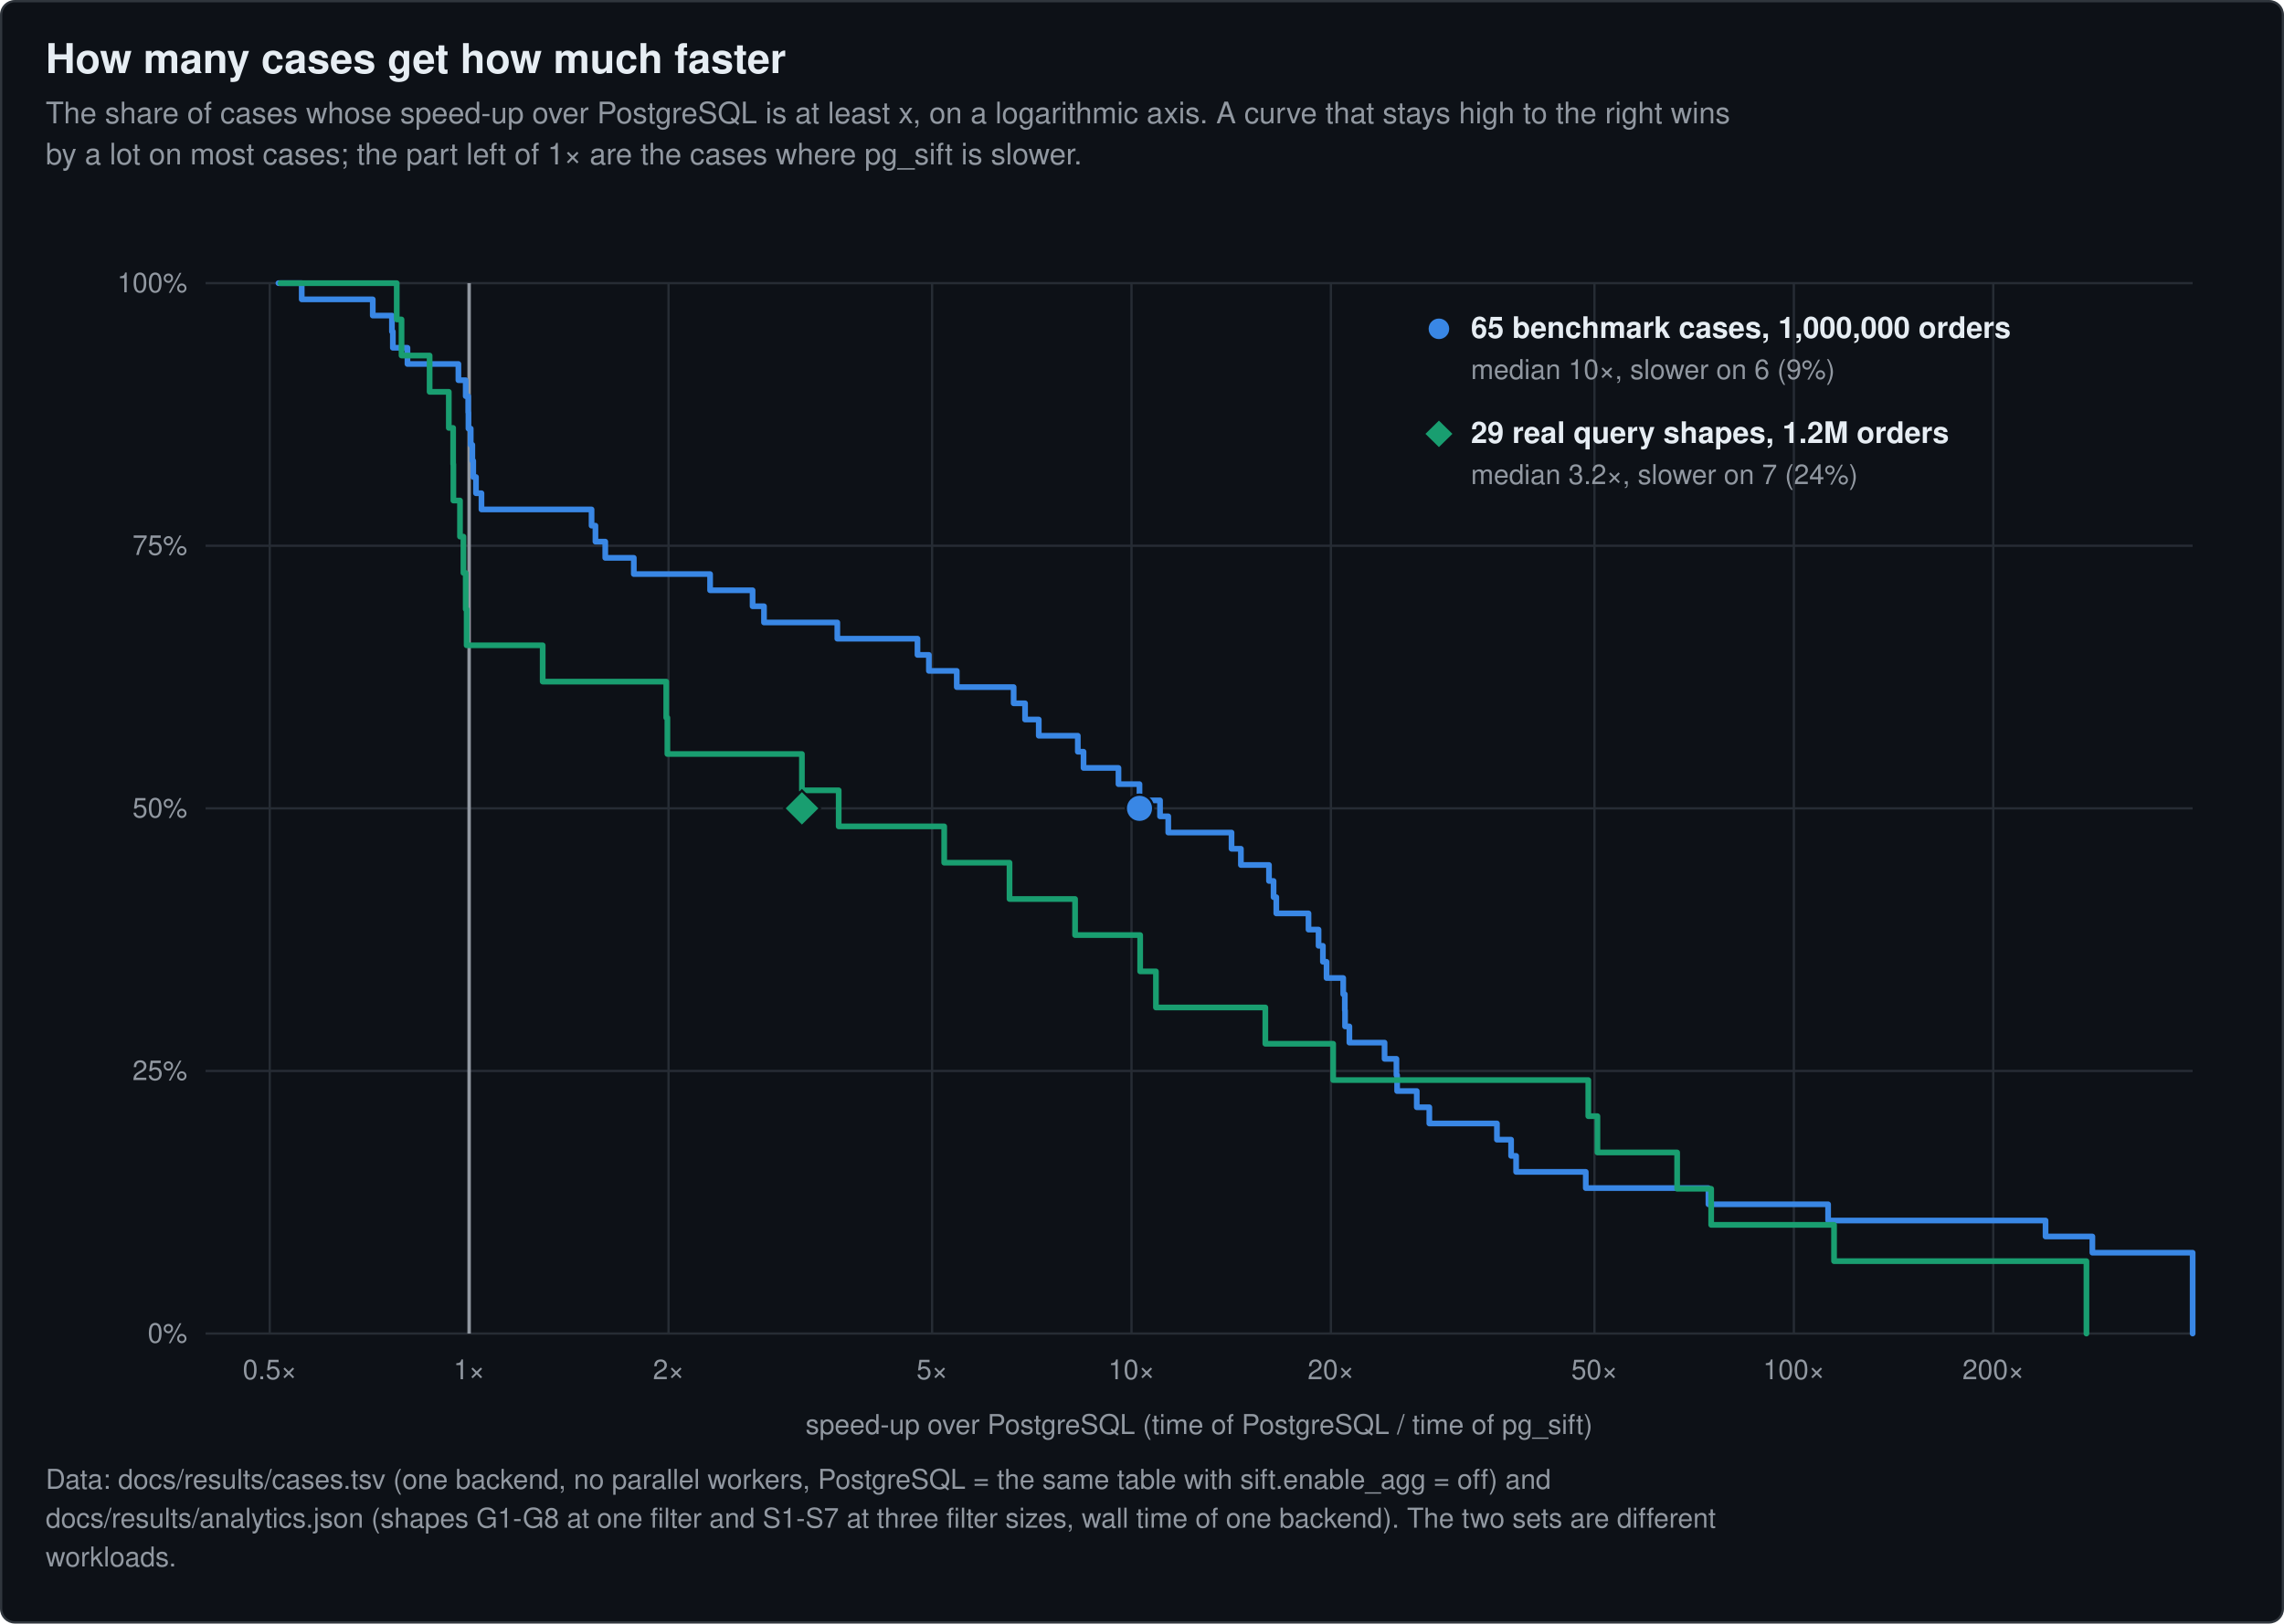
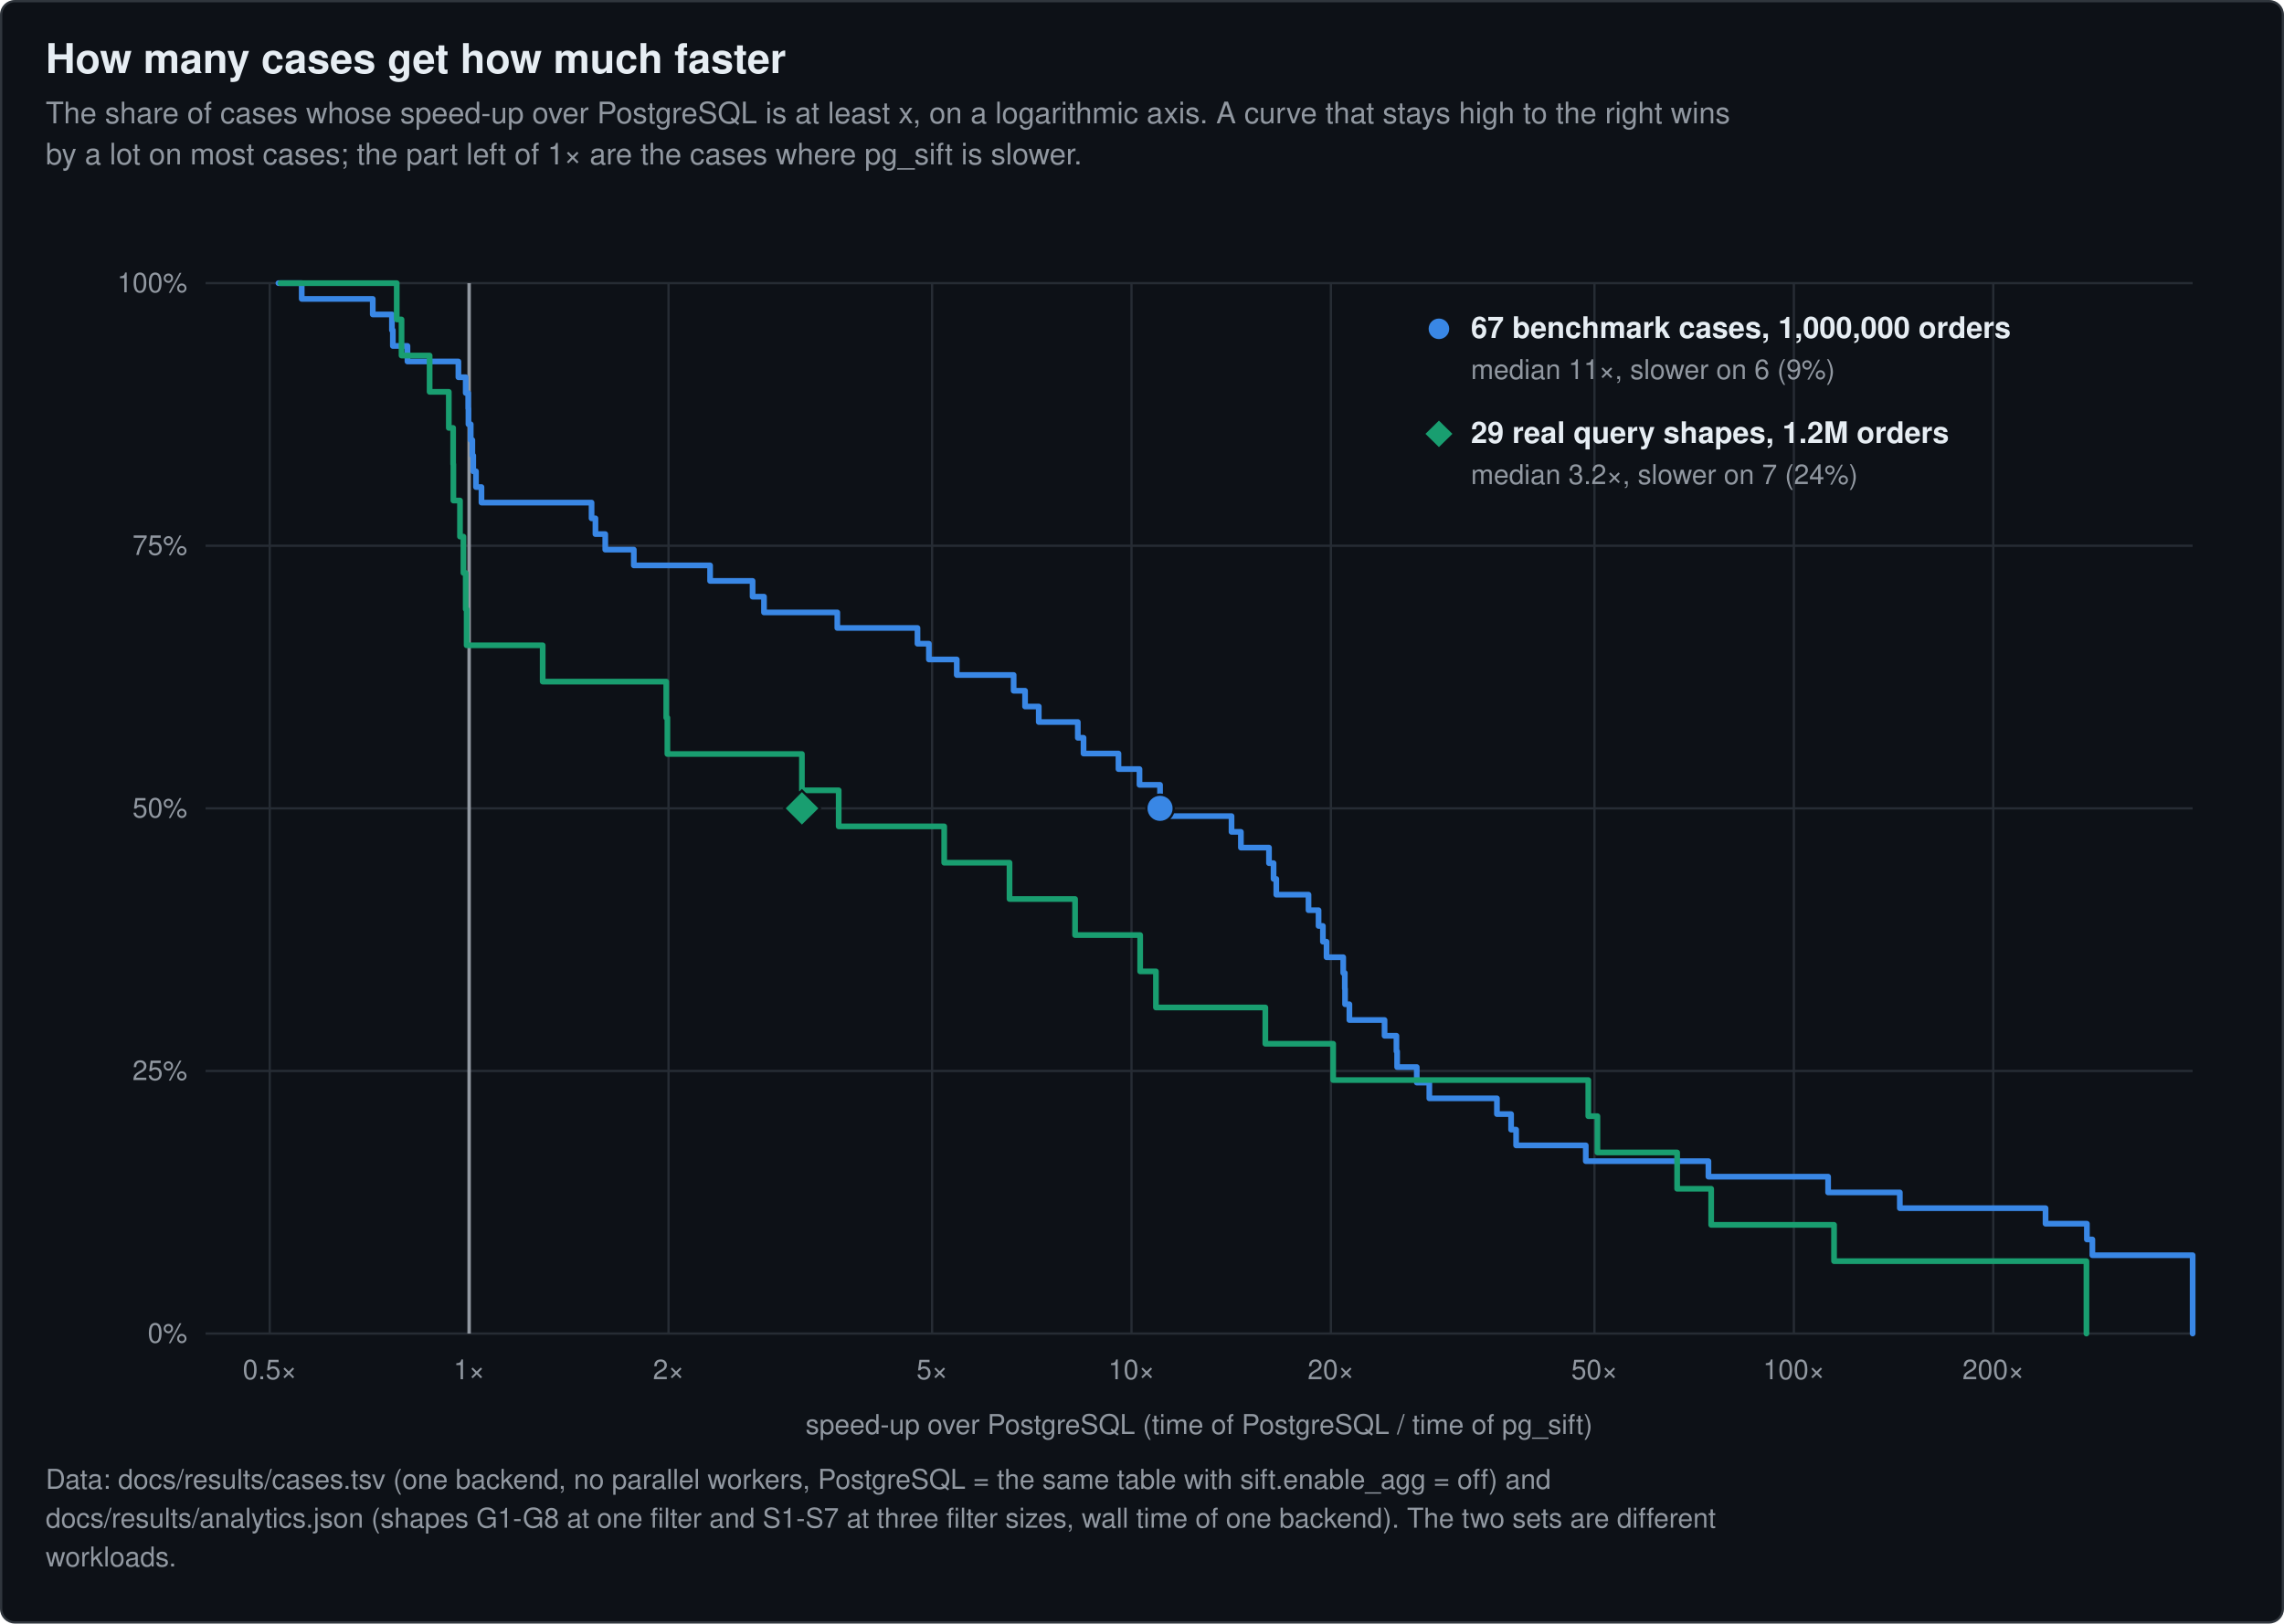
<svg xmlns="http://www.w3.org/2000/svg" width="1000" height="711" viewBox="0 0 1000 711" role="img" aria-labelledby="t d" font-family="Helvetica, Arial, sans-serif">
  <rect x="0.5" y="0.5" width="999" height="710" rx="6" fill="#0d1117" stroke="#30363d" />
  <text x="20" y="32" font-size="18" text-anchor="start" fill="#e6edf3" font-weight="bold">How many cases get how much faster</text>
  <text x="20" y="54" font-size="13" text-anchor="start" fill="#9198a1">The share of cases whose speed-up over PostgreSQL is at least x, on a logarithmic axis. A curve that stays high to the right wins</text>
  <text x="20" y="72" font-size="13" text-anchor="start" fill="#9198a1">by a lot on most cases; the part left of 1× are the cases where pg_sift is slower.</text>
  <line x1="90" y1="584" x2="960" y2="584" stroke="#262c34" stroke-width="1" />
  <text x="82" y="588" font-size="12" text-anchor="end" fill="#9198a1">0%</text>
  <line x1="90" y1="469" x2="960" y2="469" stroke="#262c34" stroke-width="1" />
  <text x="82" y="473" font-size="12" text-anchor="end" fill="#9198a1">25%</text>
  <line x1="90" y1="354" x2="960" y2="354" stroke="#262c34" stroke-width="1" />
  <text x="82" y="358" font-size="12" text-anchor="end" fill="#9198a1">50%</text>
  <line x1="90" y1="239" x2="960" y2="239" stroke="#262c34" stroke-width="1" />
  <text x="82" y="243" font-size="12" text-anchor="end" fill="#9198a1">75%</text>
  <line x1="90" y1="124" x2="960" y2="124" stroke="#262c34" stroke-width="1" />
  <text x="82" y="128" font-size="12" text-anchor="end" fill="#9198a1">100%</text>
  <line x1="118.1" y1="124" x2="118.1" y2="584" stroke="#262c34" stroke-width="1" />
  <text x="118.1" y="604" font-size="12" text-anchor="middle" fill="#9198a1">0.5×</text>
  <line x1="205.4" y1="124" x2="205.4" y2="584" stroke="#9198a1" stroke-width="1.5" />
  <text x="205.4" y="604" font-size="12" text-anchor="middle" fill="#9198a1">1×</text>
  <line x1="292.7" y1="124" x2="292.7" y2="584" stroke="#262c34" stroke-width="1" />
  <text x="292.7" y="604" font-size="12" text-anchor="middle" fill="#9198a1">2×</text>
  <line x1="408.1" y1="124" x2="408.1" y2="584" stroke="#262c34" stroke-width="1" />
  <text x="408.1" y="604" font-size="12" text-anchor="middle" fill="#9198a1">5×</text>
  <line x1="495.4" y1="124" x2="495.4" y2="584" stroke="#262c34" stroke-width="1" />
  <text x="495.4" y="604" font-size="12" text-anchor="middle" fill="#9198a1">10×</text>
  <line x1="582.7" y1="124" x2="582.7" y2="584" stroke="#262c34" stroke-width="1" />
  <text x="582.7" y="604" font-size="12" text-anchor="middle" fill="#9198a1">20×</text>
  <line x1="698.1" y1="124" x2="698.1" y2="584" stroke="#262c34" stroke-width="1" />
  <text x="698.1" y="604" font-size="12" text-anchor="middle" fill="#9198a1">50×</text>
  <line x1="785.4" y1="124" x2="785.4" y2="584" stroke="#262c34" stroke-width="1" />
  <text x="785.4" y="604" font-size="12" text-anchor="middle" fill="#9198a1">100×</text>
  <line x1="872.7" y1="124" x2="872.7" y2="584" stroke="#262c34" stroke-width="1" />
  <text x="872.7" y="604" font-size="12" text-anchor="middle" fill="#9198a1">200×</text>
  <text x="525" y="628" font-size="12" text-anchor="middle" fill="#9198a1">speed-up over PostgreSQL (time of PostgreSQL / time of pg_sift)</text>
-   <polyline fill="none" stroke="#3987e5" stroke-width="2.5" stroke-linejoin="round" stroke-linecap="round" points="121.9,124 121.9,124 121.9,124 132.1,124 132.1,131.1 163.2,131.1 163.2,138.2 171.6,138.2 171.6,145.2 172,145.2 172,152.3 178.4,152.3 178.4,159.4 200.7,159.4 200.7,166.5 203.9,166.5 203.9,173.5 205,173.5 205,180.6 205.1,180.6 205.1,187.7 206.1,187.7 206.1,194.8 206.8,194.8 206.8,201.8 207.2,201.8 207.2,208.9 208.4,208.9 208.4,216 210.8,216 210.8,223.1 259,223.1 259,230.2 260.7,230.2 260.7,237.2 265,237.2 265,244.3 277.5,244.3 277.5,251.4 310.9,251.4 310.9,258.5 329.5,258.5 329.5,265.5 334.5,265.5 334.5,272.6 366.6,272.6 366.6,279.7 401.7,279.7 401.7,286.8 406.7,286.8 406.7,293.8 418.9,293.8 418.9,300.9 443.8,300.9 443.8,308 448.8,308 448.8,315.1 454.8,315.1 454.8,322.2 471.9,322.2 471.9,329.2 474.4,329.2 474.4,336.3 489.7,336.3 489.7,343.4 498.9,343.4 498.9,350.5 507.9,350.5 507.9,357.5 511.5,357.5 511.5,364.6 539.2,364.6 539.2,371.7 543.3,371.7 543.3,378.8 555.6,378.8 555.6,385.8 557.6,385.8 557.6,392.9 558.8,392.9 558.8,400 572.9,400 572.9,407.1 577.3,407.1 577.3,414.2 579.2,414.2 579.2,421.2 580.8,421.2 580.8,428.3 588.1,428.3 588.1,435.4 588.8,435.4 588.8,442.5 588.9,442.5 588.9,449.5 590.8,449.5 590.8,456.6 606.2,456.6 606.2,463.7 611.4,463.7 611.4,470.8 611.7,470.8 611.7,477.8 620.3,477.8 620.3,484.9 625.8,484.9 625.8,492 655.4,492 655.4,499.1 661.6,499.1 661.6,506.2 663.8,506.2 663.8,513.2 694.3,513.2 694.3,520.3 748,520.3 748,527.4 800.4,527.4 800.4,534.5 895.6,534.5 895.6,541.5 916.1,541.5 916.1,548.6 960,548.6 960,555.7 960,555.7 960,562.8 960,562.8 960,569.8 960,569.8 960,576.9 960,584" />
-   <circle cx="498.9" cy="354" r="5.5" fill="#3987e5" stroke="#0d1117" stroke-width="2" paint-order="stroke" />
+   <polyline fill="none" stroke="#3987e5" stroke-width="2.5" stroke-linejoin="round" stroke-linecap="round" points="121.9,124 121.9,124 121.9,124 132.1,124 132.1,130.9 163.2,130.9 163.2,137.7 171.6,137.7 171.6,144.6 172,144.6 172,151.5 178.4,151.5 178.4,158.3 200.7,158.3 200.7,165.2 203.9,165.2 203.9,172.1 205,172.1 205,178.9 205.1,178.9 205.1,185.8 206.1,185.8 206.1,192.7 206.8,192.7 206.8,199.5 207.2,199.5 207.2,206.4 208.4,206.4 208.4,213.3 210.8,213.3 210.8,220.1 259,220.1 259,227 260.7,227 260.7,233.9 265,233.9 265,240.7 277.5,240.7 277.5,247.6 310.9,247.6 310.9,254.4 329.5,254.4 329.5,261.3 334.5,261.3 334.5,268.2 366.6,268.2 366.6,275 401.7,275 401.7,281.9 406.7,281.9 406.7,288.8 418.9,288.8 418.9,295.6 443.8,295.6 443.8,302.5 448.8,302.5 448.8,309.4 454.8,309.4 454.8,316.2 471.9,316.2 471.9,323.1 474.4,323.1 474.4,330 489.7,330 489.7,336.8 498.9,336.8 498.9,343.7 507.9,343.7 507.9,350.6 511.5,350.6 511.5,357.4 539.2,357.4 539.2,364.3 543.3,364.3 543.3,371.2 555.6,371.2 555.6,378 557.6,378 557.6,384.9 558.8,384.9 558.8,391.8 572.9,391.8 572.9,398.6 577.3,398.6 577.3,405.5 579.2,405.5 579.2,412.4 580.8,412.4 580.8,419.2 588.1,419.2 588.1,426.1 588.8,426.1 588.8,433 588.9,433 588.9,439.8 590.8,439.8 590.8,446.7 606.2,446.7 606.2,453.6 611.4,453.6 611.4,460.4 611.7,460.4 611.7,467.3 620.3,467.3 620.3,474.1 625.8,474.1 625.8,481 655.4,481 655.4,487.9 661.6,487.9 661.6,494.7 663.8,494.7 663.8,501.6 694.3,501.6 694.3,508.5 748,508.5 748,515.3 800.4,515.3 800.4,522.2 831.8,522.2 831.8,529.1 895.6,529.1 895.6,535.9 913.7,535.9 913.7,542.8 916.1,542.8 916.1,549.7 960,549.7 960,556.5 960,556.5 960,563.4 960,563.4 960,570.3 960,570.3 960,577.1 960,584" />
+   <circle cx="507.9" cy="354" r="5.5" fill="#3987e5" stroke="#0d1117" stroke-width="2" paint-order="stroke" />
  <circle cx="630" cy="144" r="4.5" fill="#3987e5" stroke="#0d1117" stroke-width="2" paint-order="stroke" />
-   <text x="644" y="148" font-size="13" text-anchor="start" fill="#e6edf3" font-weight="bold">65 benchmark cases, 1,000,000 orders</text>
-   <text x="644" y="166" font-size="12" text-anchor="start" fill="#9198a1">median 10×, slower on 6 (9%)</text>
+   <text x="644" y="148" font-size="13" text-anchor="start" fill="#e6edf3" font-weight="bold">67 benchmark cases, 1,000,000 orders</text>
+   <text x="644" y="166" font-size="12" text-anchor="start" fill="#9198a1">median 11×, slower on 6 (9%)</text>
  <polyline fill="none" stroke="#199e70" stroke-width="2.5" stroke-linejoin="round" stroke-linecap="round" points="122.8,124 122.8,124 122.8,124 173.7,124 173.7,139.9 175.8,139.9 175.8,155.7 188.1,155.7 188.1,171.6 196.5,171.6 196.5,187.4 198.4,187.4 198.4,203.3 198.5,203.3 198.5,219.2 201.4,219.2 201.4,235 202.9,235 202.9,250.9 203.9,250.9 203.9,266.8 204.3,266.8 204.3,282.6 237.6,282.6 237.6,298.5 291.7,298.5 291.7,314.3 292.2,314.3 292.2,330.2 351.1,330.2 351.1,346.1 367.2,346.1 367.2,361.9 413.4,361.9 413.4,377.8 442,377.8 442,393.7 470.7,393.7 470.7,409.5 499.2,409.5 499.2,425.4 506.1,425.4 506.1,441.2 554,441.2 554,457.1 583.7,457.1 583.7,473 695.4,473 695.4,488.8 699.4,488.8 699.4,504.7 734.3,504.7 734.3,520.6 749.2,520.6 749.2,536.4 803,536.4 803,552.3 913.5,552.3 913.5,568.1 913.5,584" />
  <polygon points="351.1,346.9 358.3,354 351.1,361.1 344,354" fill="#199e70" stroke="#0d1117" stroke-width="2" paint-order="stroke" />
  <polygon points="630,184.2 635.9,190 630,195.8 624.1,190" fill="#199e70" stroke="#0d1117" stroke-width="2" paint-order="stroke" />
  <text x="644" y="194" font-size="13" text-anchor="start" fill="#e6edf3" font-weight="bold">29 real query shapes, 1.2M orders</text>
  <text x="644" y="212" font-size="12" text-anchor="start" fill="#9198a1">median 3.2×, slower on 7 (24%)</text>
  <text x="20" y="652" font-size="12" text-anchor="start" fill="#9198a1">Data: docs/results/cases.tsv (one backend, no parallel workers, PostgreSQL = the same table with sift.enable_agg = off) and</text>
  <text x="20" y="669" font-size="12" text-anchor="start" fill="#9198a1">docs/results/analytics.json (shapes G1-G8 at one filter and S1-S7 at three filter sizes, wall time of one backend). The two sets are different</text>
  <text x="20" y="686" font-size="12" text-anchor="start" fill="#9198a1">workloads.</text>
</svg>
